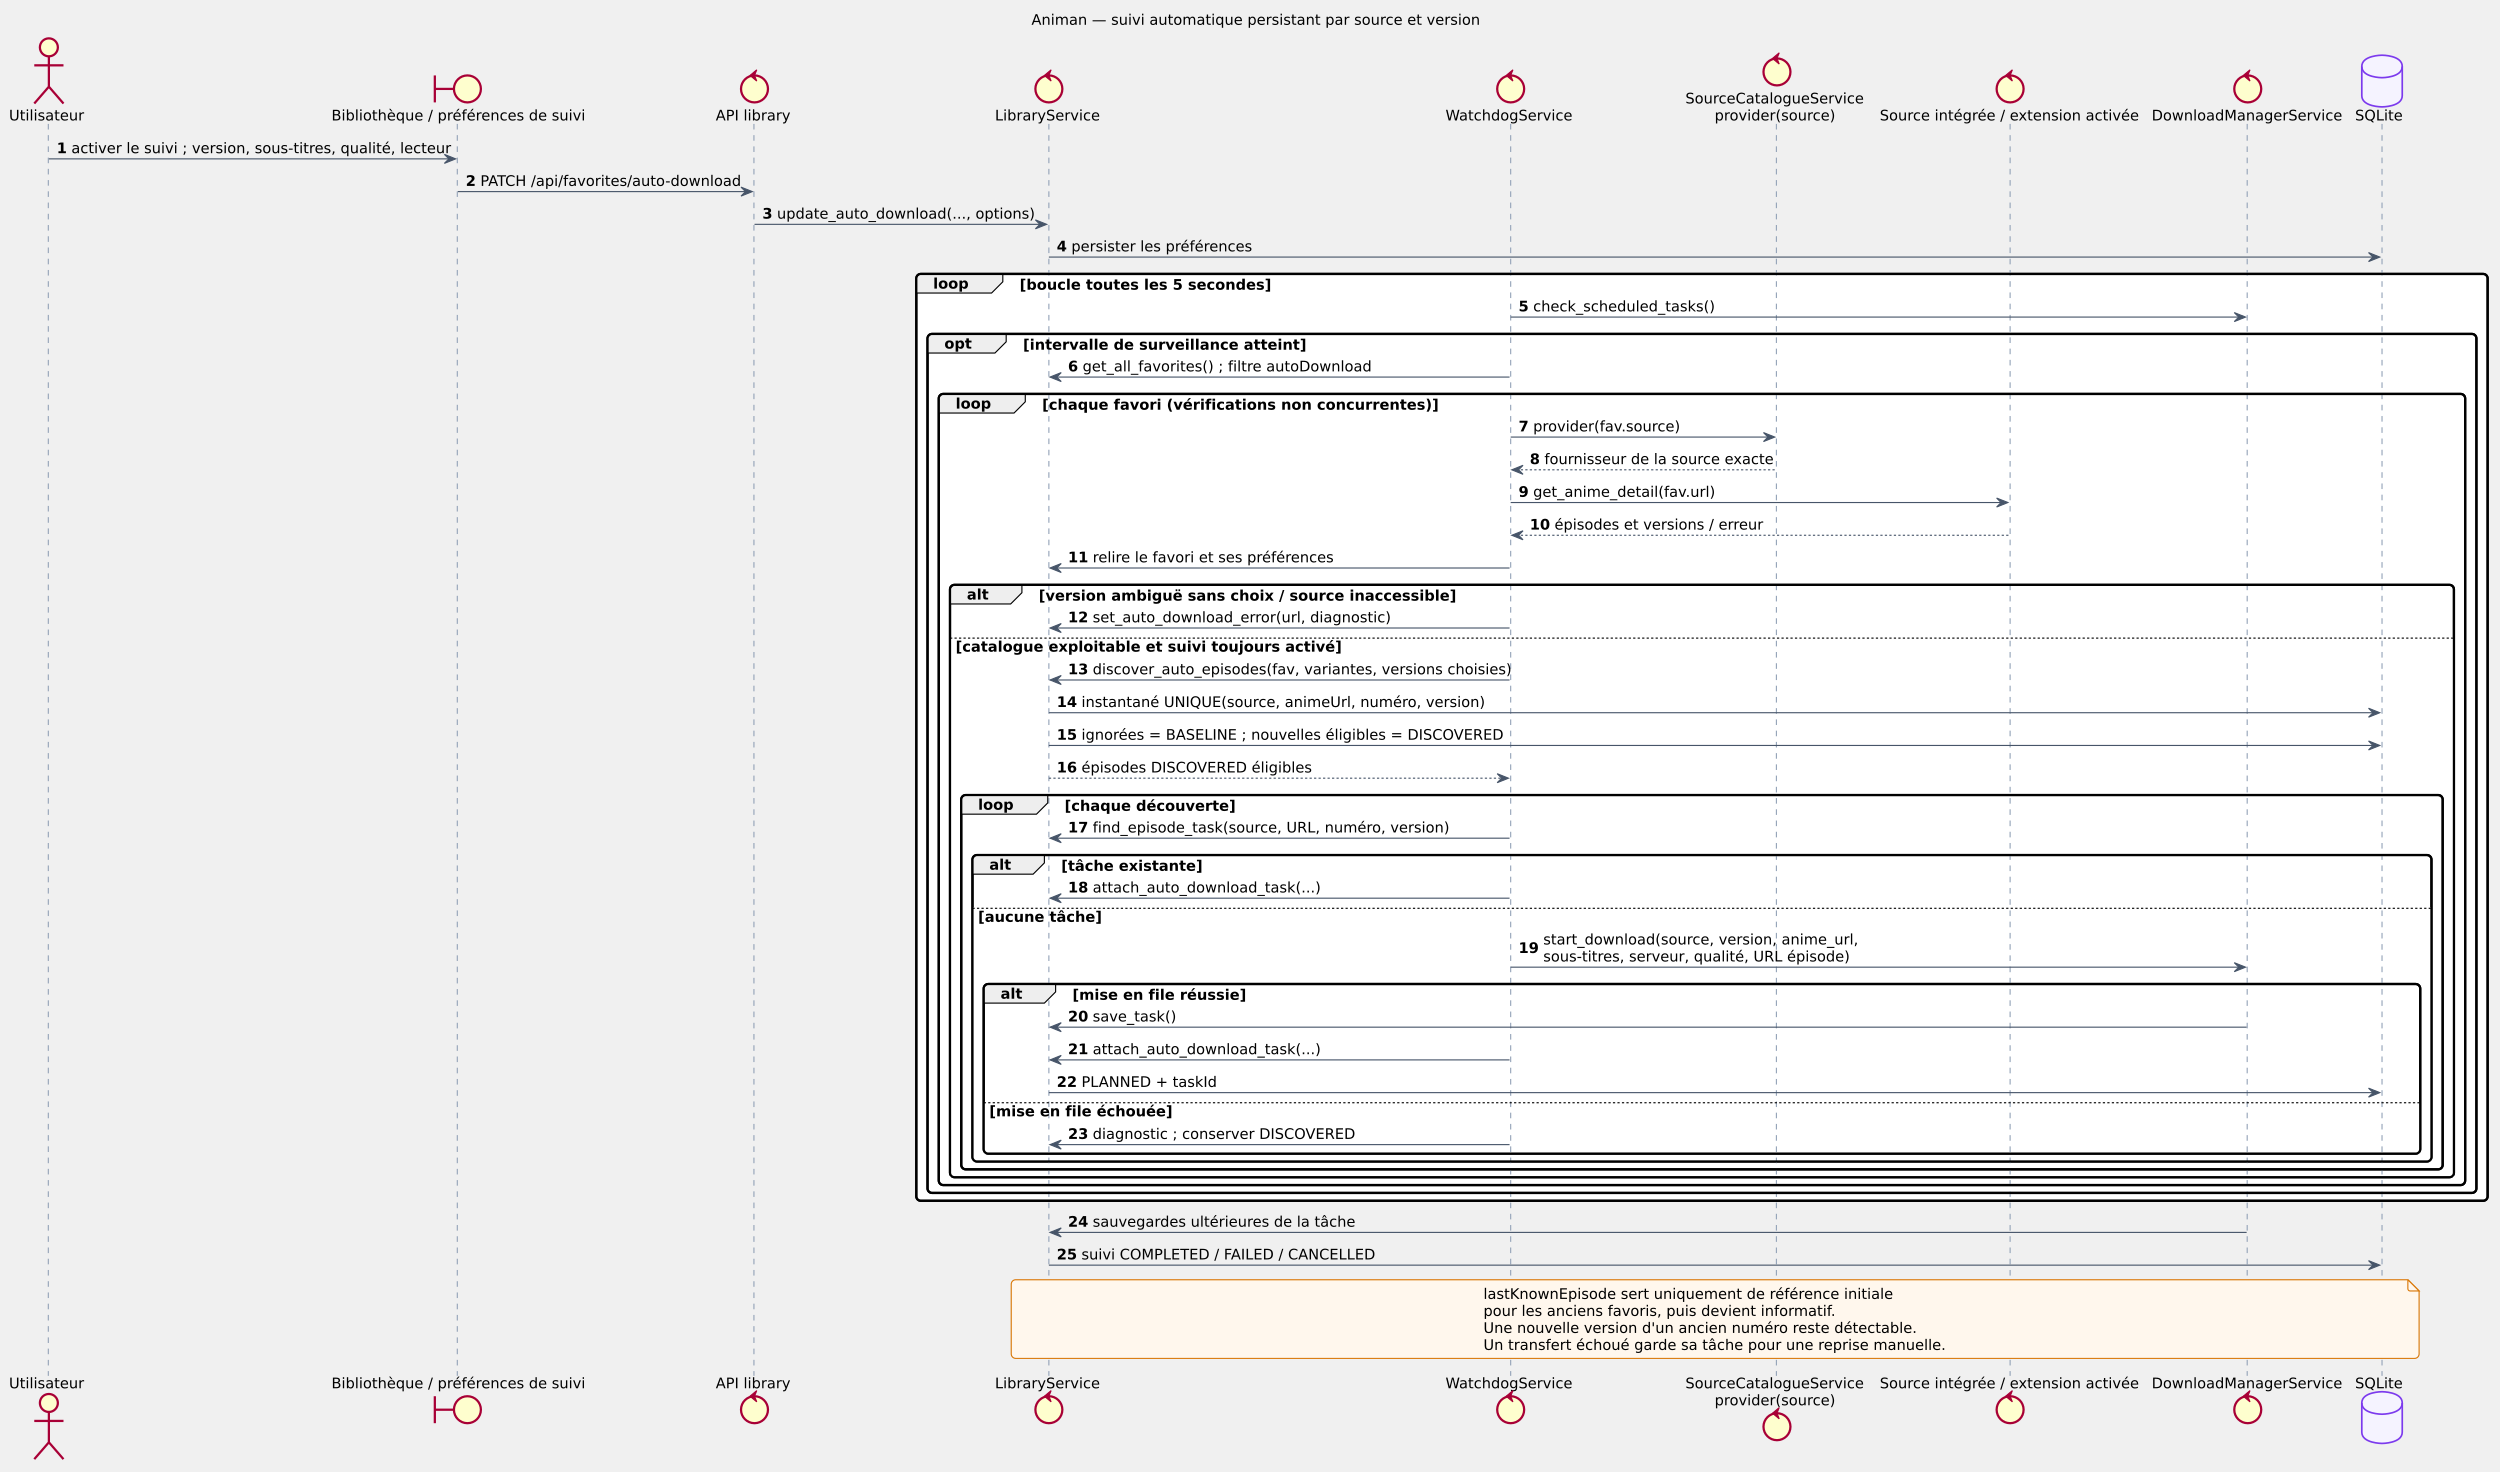
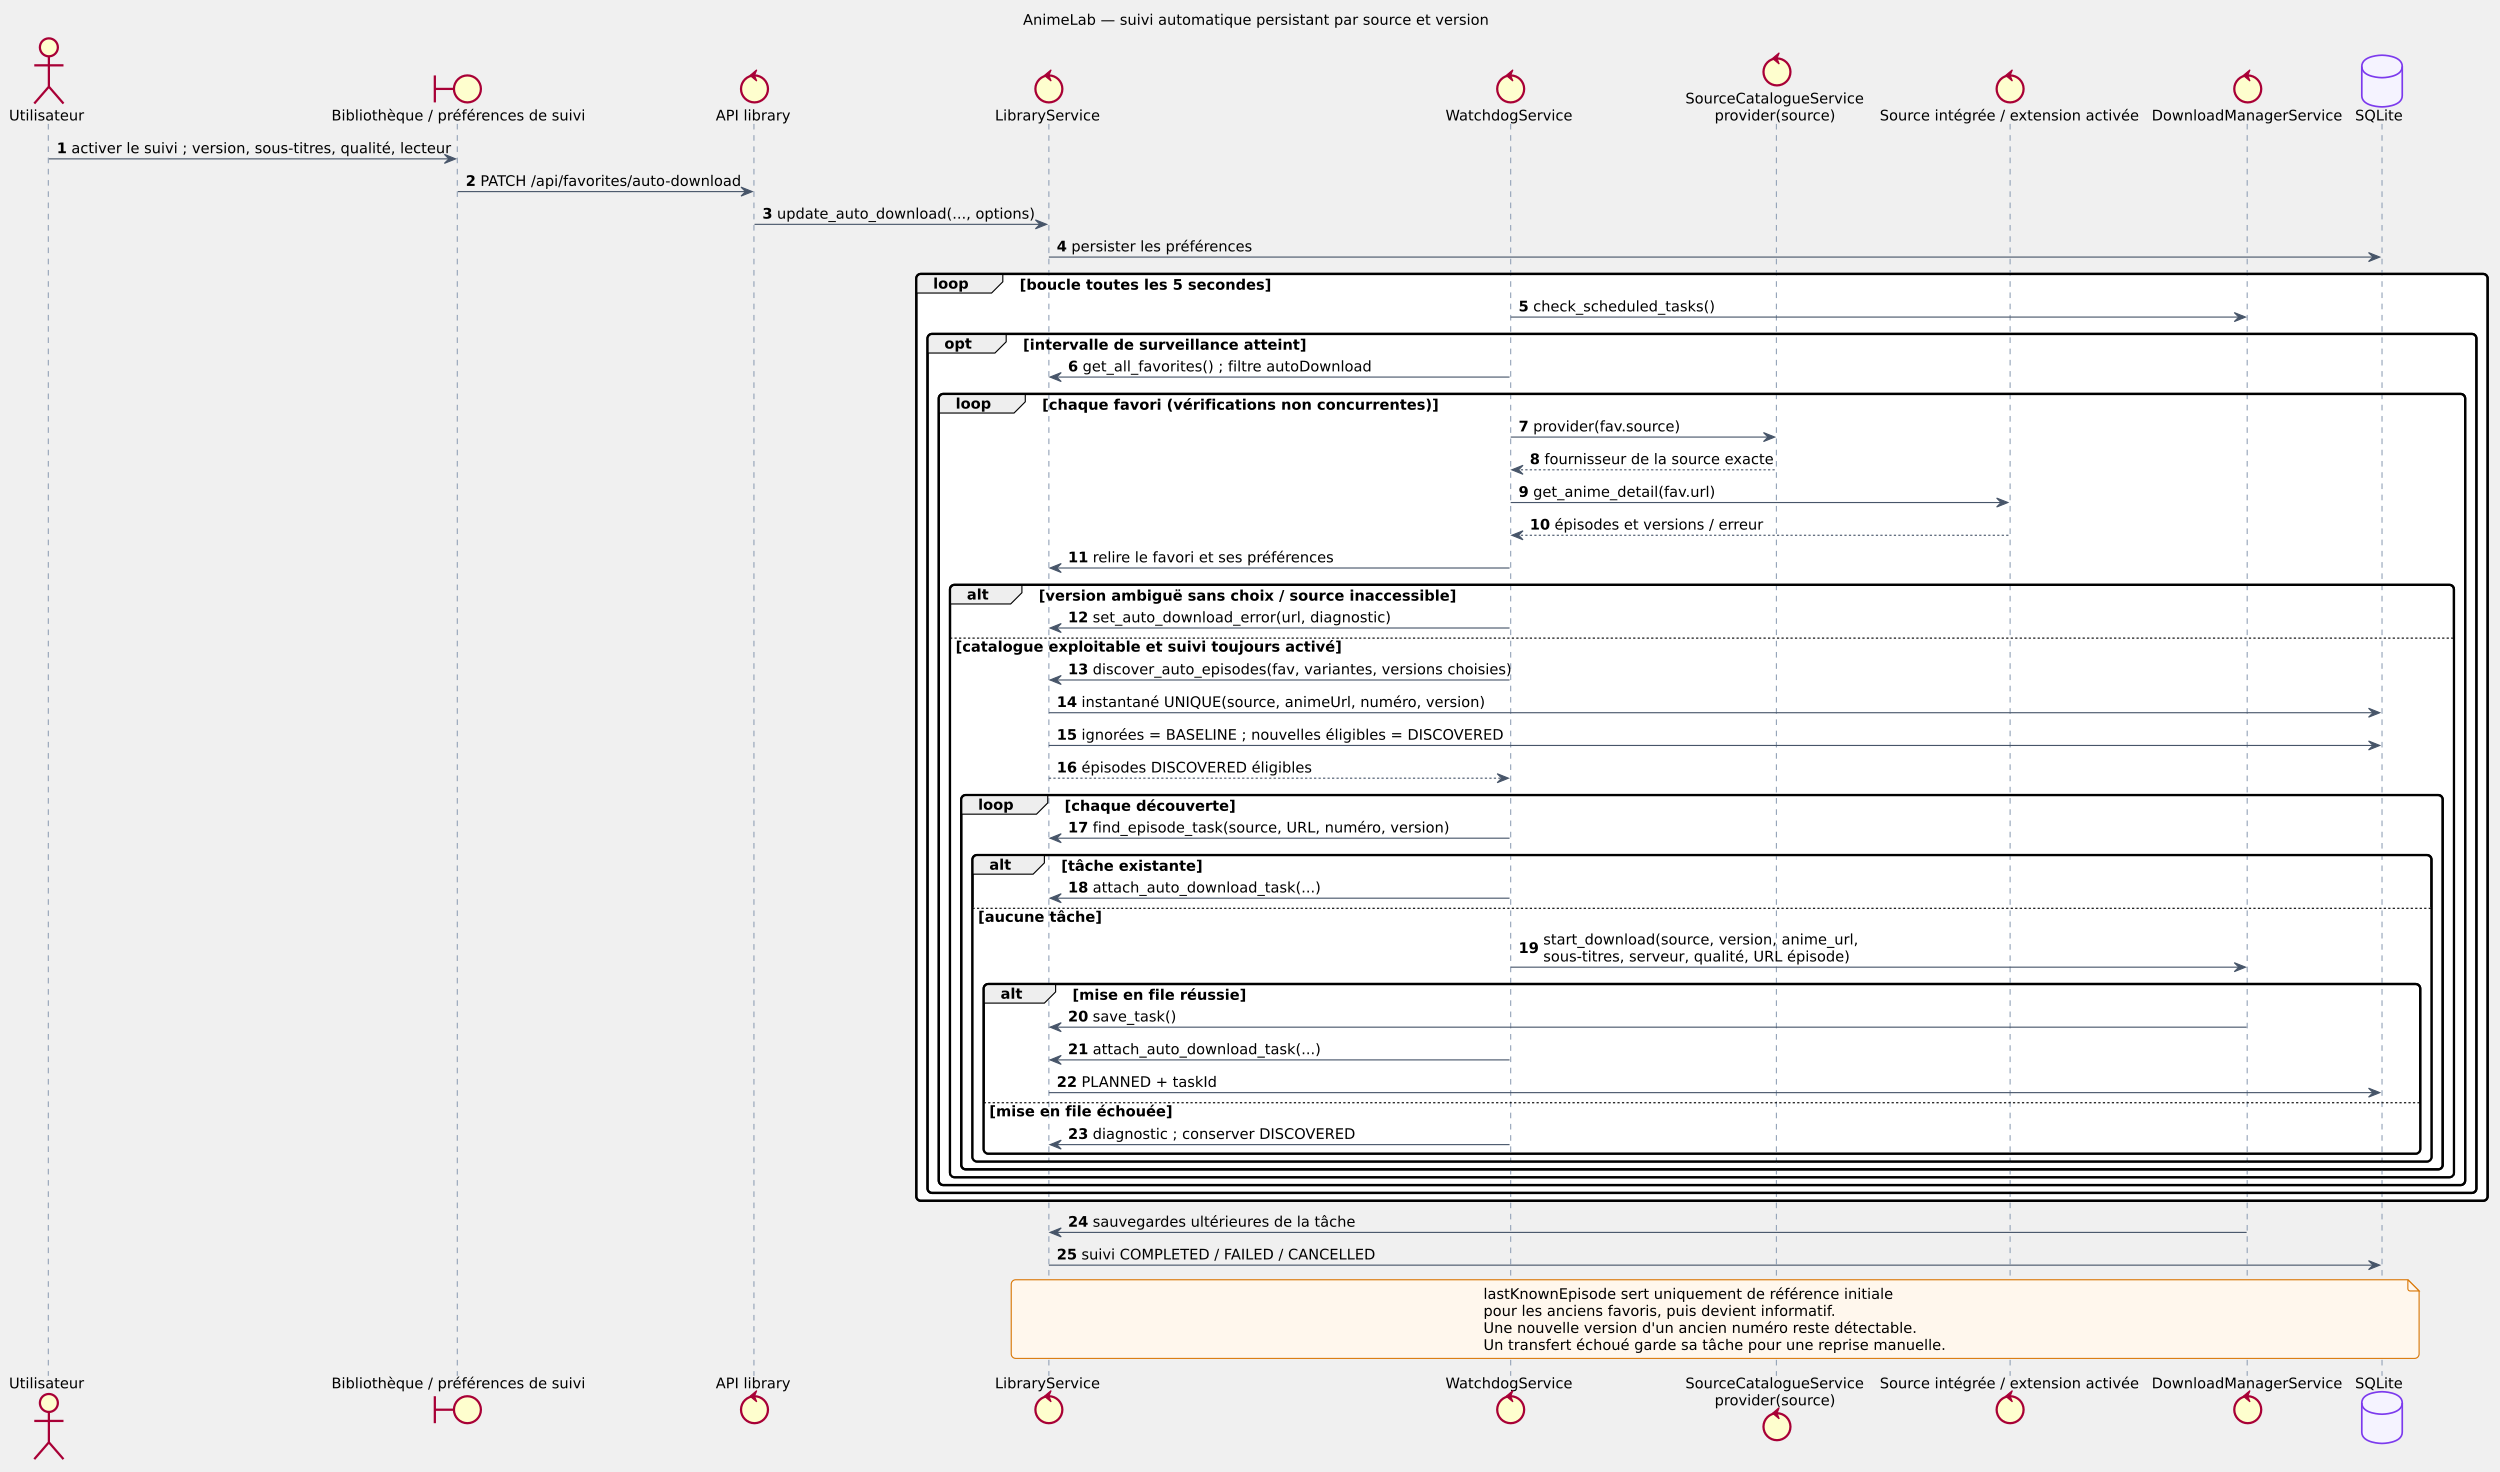
<svg xmlns="http://www.w3.org/2000/svg" contentScriptType="application/ecmascript" contentStyleType="text/css" height="1310px" preserveAspectRatio="none" style="width:2225px;height:1310px;" version="1.1" viewBox="0 0 2225 1310" width="2225px" zoomAndPan="magnify">
  <defs />
  <g>
-     <text fill="#000000" font-family="DejaVu Sans" font-size="13" lengthAdjust="spacingAndGlyphs" textLength="391" x="918" y="22.067">Animan — suivi automatique persistant par source et version</text>
+     <text fill="#000000" font-family="DejaVu Sans" font-size="13" lengthAdjust="spacingAndGlyphs" textLength="406" x="910.5" y="22.067">AnimeLab — suivi automatique persistant par source et version</text>
    <rect fill="#FFFFFF" height="824.914" rx="4" ry="4" style="stroke: #000000; stroke-width: 2.0;" width="1398.5" x="815.5" y="243.797" />
    <rect fill="#FFFFFF" height="764.516" rx="4" ry="4" style="stroke: #000000; stroke-width: 2.0;" width="1378.5" x="825.5" y="297.195" />
    <rect fill="#FFFFFF" height="704.117" rx="4" ry="4" style="stroke: #000000; stroke-width: 2.0;" width="1358.5" x="835.5" y="350.594" />
    <rect fill="#FFFFFF" height="527.188" rx="4" ry="4" style="stroke: #000000; stroke-width: 2.0;" width="1338.5" x="845.5" y="520.523" />
    <rect fill="#FFFFFF" height="480.789" style="stroke: none; stroke-width: 1.0;" width="1338.5" x="845.5" y="566.922" />
    <rect fill="#FFFFFF" height="333.125" rx="4" ry="4" style="stroke: #000000; stroke-width: 2.0;" width="1318.5" x="855.5" y="707.586" />
    <rect fill="#FFFFFF" height="272.727" rx="4" ry="4" style="stroke: #000000; stroke-width: 2.0;" width="1298.5" x="865.5" y="760.984" />
    <rect fill="#FFFFFF" height="226.328" style="stroke: none; stroke-width: 1.0;" width="1298.5" x="865.5" y="807.383" />
    <rect fill="#FFFFFF" height="150.93" rx="4" ry="4" style="stroke: #000000; stroke-width: 2.0;" width="1278.5" x="875.5" y="875.781" />
    <rect fill="#FFFFFF" height="46.266" style="stroke: none; stroke-width: 1.0;" width="1278.5" x="875.5" y="980.445" />
    <line style="stroke: #94A3B8; stroke-width: 1.0; stroke-dasharray: 5.0,5.0;" x1="43" x2="43" y1="110.266" y2="1224.508" />
    <line style="stroke: #94A3B8; stroke-width: 1.0; stroke-dasharray: 5.0,5.0;" x1="407" x2="407" y1="110.266" y2="1224.508" />
    <line style="stroke: #94A3B8; stroke-width: 1.0; stroke-dasharray: 5.0,5.0;" x1="671" x2="671" y1="110.266" y2="1224.508" />
    <line style="stroke: #94A3B8; stroke-width: 1.0; stroke-dasharray: 5.0,5.0;" x1="933.5" x2="933.5" y1="110.266" y2="1224.508" />
    <line style="stroke: #94A3B8; stroke-width: 1.0; stroke-dasharray: 5.0,5.0;" x1="1344.5" x2="1344.5" y1="110.266" y2="1224.508" />
    <line style="stroke: #94A3B8; stroke-width: 1.0; stroke-dasharray: 5.0,5.0;" x1="1581" x2="1581" y1="110.266" y2="1224.508" />
    <line style="stroke: #94A3B8; stroke-width: 1.0; stroke-dasharray: 5.0,5.0;" x1="1789" x2="1789" y1="110.266" y2="1224.508" />
    <line style="stroke: #94A3B8; stroke-width: 1.0; stroke-dasharray: 5.0,5.0;" x1="2000" x2="2000" y1="110.266" y2="1224.508" />
    <line style="stroke: #94A3B8; stroke-width: 1.0; stroke-dasharray: 5.0,5.0;" x1="2120" x2="2120" y1="110.266" y2="1224.508" />
    <text fill="#000000" font-family="DejaVu Sans" font-size="13" lengthAdjust="spacingAndGlyphs" textLength="65" x="8" y="107.2">Utilisateur</text>
    <ellipse cx="43.5" cy="42.133" fill="#FEFECE" rx="8" ry="8" style="stroke: #A80036; stroke-width: 2.0;" />
    <path d="M43.5,50.133 L43.5,77.133 M30.5,58.133 L56.5,58.133 M43.5,77.133 L30.5,92.133 M43.5,77.133 L56.5,92.133 " fill="none" style="stroke: #A80036; stroke-width: 2.0;" />
    <text fill="#000000" font-family="DejaVu Sans" font-size="13" lengthAdjust="spacingAndGlyphs" textLength="65" x="8" y="1235.575">Utilisateur</text>
    <ellipse cx="43.5" cy="1248.641" fill="#FEFECE" rx="8" ry="8" style="stroke: #A80036; stroke-width: 2.0;" />
    <path d="M43.5,1256.641 L43.5,1283.641 M30.5,1264.641 L56.5,1264.641 M43.5,1283.641 L30.5,1298.641 M43.5,1283.641 L56.5,1298.641 " fill="none" style="stroke: #A80036; stroke-width: 2.0;" />
    <text fill="#000000" font-family="DejaVu Sans" font-size="13" lengthAdjust="spacingAndGlyphs" textLength="219" x="295" y="107.2">Bibliothèque / préférences de suivi</text>
    <path d="M387,67.133 L387,91.133 M387,79.133 L404,79.133 " fill="none" style="stroke: #A80036; stroke-width: 2.0;" />
    <ellipse cx="416" cy="79.133" fill="#FEFECE" rx="12" ry="12" style="stroke: #A80036; stroke-width: 2.0;" />
    <text fill="#000000" font-family="DejaVu Sans" font-size="13" lengthAdjust="spacingAndGlyphs" textLength="219" x="295" y="1235.575">Bibliothèque / préférences de suivi</text>
    <path d="M387,1242.641 L387,1266.641 M387,1254.641 L404,1254.641 " fill="none" style="stroke: #A80036; stroke-width: 2.0;" />
    <ellipse cx="416" cy="1254.641" fill="#FEFECE" rx="12" ry="12" style="stroke: #A80036; stroke-width: 2.0;" />
    <text fill="#000000" font-family="DejaVu Sans" font-size="13" lengthAdjust="spacingAndGlyphs" textLength="63" x="637" y="107.2">API library</text>
    <ellipse cx="671.5" cy="79.133" fill="#FEFECE" rx="12" ry="12" style="stroke: #A80036; stroke-width: 2.0;" />
    <polygon fill="#A80036" points="667.5,67.133,673.5,62.133,671.5,67.133,673.5,72.133,667.5,67.133" style="stroke: #A80036; stroke-width: 1.0;" />
    <text fill="#000000" font-family="DejaVu Sans" font-size="13" lengthAdjust="spacingAndGlyphs" textLength="63" x="637" y="1235.575">API library</text>
    <ellipse cx="671.5" cy="1254.641" fill="#FEFECE" rx="12" ry="12" style="stroke: #A80036; stroke-width: 2.0;" />
    <polygon fill="#A80036" points="667.5,1242.641,673.5,1237.641,671.5,1242.641,673.5,1247.641,667.5,1242.641" style="stroke: #A80036; stroke-width: 1.0;" />
    <text fill="#000000" font-family="DejaVu Sans" font-size="13" lengthAdjust="spacingAndGlyphs" textLength="90" x="885.5" y="107.2">LibraryService</text>
    <ellipse cx="933.5" cy="79.133" fill="#FEFECE" rx="12" ry="12" style="stroke: #A80036; stroke-width: 2.0;" />
    <polygon fill="#A80036" points="929.5,67.133,935.5,62.133,933.5,67.133,935.5,72.133,929.5,67.133" style="stroke: #A80036; stroke-width: 1.0;" />
    <text fill="#000000" font-family="DejaVu Sans" font-size="13" lengthAdjust="spacingAndGlyphs" textLength="90" x="885.5" y="1235.575">LibraryService</text>
    <ellipse cx="933.5" cy="1254.641" fill="#FEFECE" rx="12" ry="12" style="stroke: #A80036; stroke-width: 2.0;" />
    <polygon fill="#A80036" points="929.5,1242.641,935.5,1237.641,933.5,1242.641,935.5,1247.641,929.5,1242.641" style="stroke: #A80036; stroke-width: 1.0;" />
    <text fill="#000000" font-family="DejaVu Sans" font-size="13" lengthAdjust="spacingAndGlyphs" textLength="110" x="1286.5" y="107.2">WatchdogService</text>
    <ellipse cx="1344.5" cy="79.133" fill="#FEFECE" rx="12" ry="12" style="stroke: #A80036; stroke-width: 2.0;" />
    <polygon fill="#A80036" points="1340.5,67.133,1346.5,62.133,1344.5,67.133,1346.5,72.133,1340.5,67.133" style="stroke: #A80036; stroke-width: 1.0;" />
    <text fill="#000000" font-family="DejaVu Sans" font-size="13" lengthAdjust="spacingAndGlyphs" textLength="110" x="1286.5" y="1235.575">WatchdogService</text>
    <ellipse cx="1344.5" cy="1254.641" fill="#FEFECE" rx="12" ry="12" style="stroke: #A80036; stroke-width: 2.0;" />
    <polygon fill="#A80036" points="1340.5,1242.641,1346.5,1237.641,1344.5,1242.641,1346.5,1247.641,1340.5,1242.641" style="stroke: #A80036; stroke-width: 1.0;" />
    <text fill="#000000" font-family="DejaVu Sans" font-size="13" lengthAdjust="spacingAndGlyphs" textLength="157" x="1500" y="92.067">SourceCatalogueService</text>
    <text fill="#000000" font-family="DejaVu Sans" font-size="13" lengthAdjust="spacingAndGlyphs" textLength="105" x="1526" y="107.2">provider(source)</text>
    <ellipse cx="1581.5" cy="64" fill="#FEFECE" rx="12" ry="12" style="stroke: #A80036; stroke-width: 2.0;" />
    <polygon fill="#A80036" points="1577.5,52,1583.5,47,1581.5,52,1583.5,57,1577.5,52" style="stroke: #A80036; stroke-width: 1.0;" />
    <text fill="#000000" font-family="DejaVu Sans" font-size="13" lengthAdjust="spacingAndGlyphs" textLength="157" x="1500" y="1235.575">SourceCatalogueService</text>
    <text fill="#000000" font-family="DejaVu Sans" font-size="13" lengthAdjust="spacingAndGlyphs" textLength="105" x="1526" y="1250.707">provider(source)</text>
    <ellipse cx="1581.5" cy="1269.773" fill="#FEFECE" rx="12" ry="12" style="stroke: #A80036; stroke-width: 2.0;" />
    <polygon fill="#A80036" points="1577.5,1257.773,1583.5,1252.773,1581.5,1257.773,1583.5,1262.773,1577.5,1257.773" style="stroke: #A80036; stroke-width: 1.0;" />
    <text fill="#000000" font-family="DejaVu Sans" font-size="13" lengthAdjust="spacingAndGlyphs" textLength="226" x="1673" y="107.2">Source intégrée / extension activée</text>
    <ellipse cx="1789" cy="79.133" fill="#FEFECE" rx="12" ry="12" style="stroke: #A80036; stroke-width: 2.0;" />
    <polygon fill="#A80036" points="1785,67.133,1791,62.133,1789,67.133,1791,72.133,1785,67.133" style="stroke: #A80036; stroke-width: 1.0;" />
    <text fill="#000000" font-family="DejaVu Sans" font-size="13" lengthAdjust="spacingAndGlyphs" textLength="226" x="1673" y="1235.575">Source intégrée / extension activée</text>
    <ellipse cx="1789" cy="1254.641" fill="#FEFECE" rx="12" ry="12" style="stroke: #A80036; stroke-width: 2.0;" />
    <polygon fill="#A80036" points="1785,1242.641,1791,1237.641,1789,1242.641,1791,1247.641,1785,1242.641" style="stroke: #A80036; stroke-width: 1.0;" />
    <text fill="#000000" font-family="DejaVu Sans" font-size="13" lengthAdjust="spacingAndGlyphs" textLength="165" x="1915" y="107.2">DownloadManagerService</text>
    <ellipse cx="2000.5" cy="79.133" fill="#FEFECE" rx="12" ry="12" style="stroke: #A80036; stroke-width: 2.0;" />
    <polygon fill="#A80036" points="1996.5,67.133,2002.5,62.133,2000.5,67.133,2002.5,72.133,1996.5,67.133" style="stroke: #A80036; stroke-width: 1.0;" />
    <text fill="#000000" font-family="DejaVu Sans" font-size="13" lengthAdjust="spacingAndGlyphs" textLength="165" x="1915" y="1235.575">DownloadManagerService</text>
    <ellipse cx="2000.5" cy="1254.641" fill="#FEFECE" rx="12" ry="12" style="stroke: #A80036; stroke-width: 2.0;" />
    <polygon fill="#A80036" points="1996.5,1242.641,2002.5,1237.641,2000.5,1242.641,2002.5,1247.641,1996.5,1242.641" style="stroke: #A80036; stroke-width: 1.0;" />
    <text fill="#000000" font-family="DejaVu Sans" font-size="13" lengthAdjust="spacingAndGlyphs" textLength="42" x="2096" y="107.2">SQLite</text>
    <path d="M2102,59.133 C2102,49.133 2120,49.133 2120,49.133 C2120,49.133 2138,49.133 2138,59.133 L2138,85.133 C2138,95.133 2120,95.133 2120,95.133 C2120,95.133 2102,95.133 2102,85.133 L2102,59.133 " fill="#F5F3FF" style="stroke: #7C3AED; stroke-width: 1.5;" />
    <path d="M2102,59.133 C2102,69.133 2120,69.133 2120,69.133 C2120,69.133 2138,69.133 2138,59.133 " fill="none" style="stroke: #7C3AED; stroke-width: 1.5;" />
    <text fill="#000000" font-family="DejaVu Sans" font-size="13" lengthAdjust="spacingAndGlyphs" textLength="42" x="2096" y="1235.575">SQLite</text>
    <path d="M2102,1248.641 C2102,1238.641 2120,1238.641 2120,1238.641 C2120,1238.641 2138,1238.641 2138,1248.641 L2138,1274.641 C2138,1284.641 2120,1284.641 2120,1284.641 C2120,1284.641 2102,1284.641 2102,1274.641 L2102,1248.641 " fill="#F5F3FF" style="stroke: #7C3AED; stroke-width: 1.5;" />
    <path d="M2102,1248.641 C2102,1258.641 2120,1258.641 2120,1258.641 C2120,1258.641 2138,1258.641 2138,1248.641 " fill="none" style="stroke: #7C3AED; stroke-width: 1.5;" />
    <polygon fill="#475569" points="395.5,137.398,405.5,141.398,395.5,145.398,399.5,141.398" style="stroke: #475569; stroke-width: 1.0;" />
    <line style="stroke: #475569; stroke-width: 1.0;" x1="43.5" x2="401.5" y1="141.398" y2="141.398" />
    <text fill="#000000" font-family="DejaVu Sans" font-size="13" font-weight="bold" lengthAdjust="spacingAndGlyphs" textLength="9" x="50.5" y="136.333">1</text>
    <text fill="#000000" font-family="DejaVu Sans" font-size="13" lengthAdjust="spacingAndGlyphs" textLength="327" x="63.5" y="136.333">activer le suivi ; version, sous-titres, qualité, lecteur</text>
    <polygon fill="#475569" points="659.5,166.531,669.5,170.531,659.5,174.531,663.5,170.531" style="stroke: #475569; stroke-width: 1.0;" />
    <line style="stroke: #475569; stroke-width: 1.0;" x1="407.5" x2="665.5" y1="170.531" y2="170.531" />
    <text fill="#000000" font-family="DejaVu Sans" font-size="13" font-weight="bold" lengthAdjust="spacingAndGlyphs" textLength="9" x="414.5" y="165.465">2</text>
    <text fill="#000000" font-family="DejaVu Sans" font-size="13" lengthAdjust="spacingAndGlyphs" textLength="227" x="427.5" y="165.465">PATCH /api/favorites/auto-download</text>
    <polygon fill="#475569" points="921.5,195.664,931.5,199.664,921.5,203.664,925.5,199.664" style="stroke: #475569; stroke-width: 1.0;" />
    <line style="stroke: #475569; stroke-width: 1.0;" x1="671.5" x2="927.5" y1="199.664" y2="199.664" />
    <text fill="#000000" font-family="DejaVu Sans" font-size="13" font-weight="bold" lengthAdjust="spacingAndGlyphs" textLength="9" x="678.5" y="194.598">3</text>
    <text fill="#000000" font-family="DejaVu Sans" font-size="13" lengthAdjust="spacingAndGlyphs" textLength="225" x="691.5" y="194.598">update_auto_download(..., options)</text>
    <polygon fill="#475569" points="2108,224.797,2118,228.797,2108,232.797,2112,228.797" style="stroke: #475569; stroke-width: 1.0;" />
    <line style="stroke: #475569; stroke-width: 1.0;" x1="933.5" x2="2114" y1="228.797" y2="228.797" />
    <text fill="#000000" font-family="DejaVu Sans" font-size="13" font-weight="bold" lengthAdjust="spacingAndGlyphs" textLength="9" x="940.5" y="223.731">4</text>
    <text fill="#000000" font-family="DejaVu Sans" font-size="13" lengthAdjust="spacingAndGlyphs" textLength="158" x="953.5" y="223.731">persister les préférences</text>
    <path d="M819.5,243.797 L892.5,243.797 L892.5,250.797 L882.5,260.797 L815.5,260.797 L815.5,247.797 " fill="#EEEEEE" style="stroke: #000000; stroke-width: 1.0;" />
    <rect fill="none" height="824.914" rx="4" ry="4" style="stroke: #000000; stroke-width: 2.0;" width="1398.5" x="815.5" y="243.797" />
    <text fill="#000000" font-family="DejaVu Sans" font-size="13" font-weight="bold" lengthAdjust="spacingAndGlyphs" textLength="32" x="830.5" y="256.864">loop</text>
    <text fill="#000000" font-family="DejaVu Sans" font-size="13" font-weight="bold" lengthAdjust="spacingAndGlyphs" textLength="228" x="907.5" y="257.864">[boucle toutes les 5 secondes]</text>
    <polygon fill="#475569" points="1988.5,278.195,1998.5,282.195,1988.5,286.195,1992.5,282.195" style="stroke: #475569; stroke-width: 1.0;" />
    <line style="stroke: #475569; stroke-width: 1.0;" x1="1344.5" x2="1994.5" y1="282.195" y2="282.195" />
    <text fill="#000000" font-family="DejaVu Sans" font-size="13" font-weight="bold" lengthAdjust="spacingAndGlyphs" textLength="9" x="1351.5" y="277.129">5</text>
    <text fill="#000000" font-family="DejaVu Sans" font-size="13" lengthAdjust="spacingAndGlyphs" textLength="160" x="1364.5" y="277.129">check_scheduled_tasks()</text>
    <path d="M829.5,297.195 L895.5,297.195 L895.5,304.195 L885.5,314.195 L825.5,314.195 L825.5,301.195 " fill="#EEEEEE" style="stroke: #000000; stroke-width: 1.0;" />
    <rect fill="none" height="764.516" rx="4" ry="4" style="stroke: #000000; stroke-width: 2.0;" width="1378.5" x="825.5" y="297.195" />
    <text fill="#000000" font-family="DejaVu Sans" font-size="13" font-weight="bold" lengthAdjust="spacingAndGlyphs" textLength="25" x="840.5" y="310.262">opt</text>
    <text fill="#000000" font-family="DejaVu Sans" font-size="13" font-weight="bold" lengthAdjust="spacingAndGlyphs" textLength="250" x="910.5" y="311.262">[intervalle de surveillance atteint]</text>
    <polygon fill="#475569" points="944.5,331.594,934.5,335.594,944.5,339.594,940.5,335.594" style="stroke: #475569; stroke-width: 1.0;" />
    <line style="stroke: #475569; stroke-width: 1.0;" x1="938.5" x2="1343.5" y1="335.594" y2="335.594" />
    <text fill="#000000" font-family="DejaVu Sans" font-size="13" font-weight="bold" lengthAdjust="spacingAndGlyphs" textLength="9" x="950.5" y="330.528">6</text>
    <text fill="#000000" font-family="DejaVu Sans" font-size="13" lengthAdjust="spacingAndGlyphs" textLength="249" x="963.5" y="330.528">get_all_favorites() ; filtre autoDownload</text>
    <path d="M839.5,350.594 L912.5,350.594 L912.5,357.594 L902.5,367.594 L835.5,367.594 L835.5,354.594 " fill="#EEEEEE" style="stroke: #000000; stroke-width: 1.0;" />
    <rect fill="none" height="704.117" rx="4" ry="4" style="stroke: #000000; stroke-width: 2.0;" width="1358.5" x="835.5" y="350.594" />
    <text fill="#000000" font-family="DejaVu Sans" font-size="13" font-weight="bold" lengthAdjust="spacingAndGlyphs" textLength="32" x="850.5" y="363.661">loop</text>
    <text fill="#000000" font-family="DejaVu Sans" font-size="13" font-weight="bold" lengthAdjust="spacingAndGlyphs" textLength="353" x="927.5" y="364.661">[chaque favori (vérifications non concurrentes)]</text>
    <polygon fill="#475569" points="1569.5,384.992,1579.5,388.992,1569.5,392.992,1573.5,388.992" style="stroke: #475569; stroke-width: 1.0;" />
    <line style="stroke: #475569; stroke-width: 1.0;" x1="1344.5" x2="1575.5" y1="388.992" y2="388.992" />
    <text fill="#000000" font-family="DejaVu Sans" font-size="13" font-weight="bold" lengthAdjust="spacingAndGlyphs" textLength="9" x="1351.5" y="383.926">7</text>
    <text fill="#000000" font-family="DejaVu Sans" font-size="13" lengthAdjust="spacingAndGlyphs" textLength="128" x="1364.5" y="383.926">provider(fav.source)</text>
    <polygon fill="#475569" points="1355.5,414.125,1345.5,418.125,1355.5,422.125,1351.5,418.125" style="stroke: #475569; stroke-width: 1.0;" />
    <line style="stroke: #475569; stroke-width: 1.0; stroke-dasharray: 2.0,2.0;" x1="1349.5" x2="1580.5" y1="418.125" y2="418.125" />
    <text fill="#000000" font-family="DejaVu Sans" font-size="13" font-weight="bold" lengthAdjust="spacingAndGlyphs" textLength="9" x="1361.5" y="413.059">8</text>
    <text fill="#000000" font-family="DejaVu Sans" font-size="13" lengthAdjust="spacingAndGlyphs" textLength="200" x="1374.5" y="413.059">fournisseur de la source exacte</text>
    <polygon fill="#475569" points="1777,443.258,1787,447.258,1777,451.258,1781,447.258" style="stroke: #475569; stroke-width: 1.0;" />
    <line style="stroke: #475569; stroke-width: 1.0;" x1="1344.5" x2="1783" y1="447.258" y2="447.258" />
    <text fill="#000000" font-family="DejaVu Sans" font-size="13" font-weight="bold" lengthAdjust="spacingAndGlyphs" textLength="9" x="1351.5" y="442.192">9</text>
    <text fill="#000000" font-family="DejaVu Sans" font-size="13" lengthAdjust="spacingAndGlyphs" textLength="159" x="1364.5" y="442.192">get_anime_detail(fav.url)</text>
    <polygon fill="#475569" points="1355.5,472.391,1345.5,476.391,1355.5,480.391,1351.5,476.391" style="stroke: #475569; stroke-width: 1.0;" />
    <line style="stroke: #475569; stroke-width: 1.0; stroke-dasharray: 2.0,2.0;" x1="1349.5" x2="1788" y1="476.391" y2="476.391" />
    <text fill="#000000" font-family="DejaVu Sans" font-size="13" font-weight="bold" lengthAdjust="spacingAndGlyphs" textLength="18" x="1361.5" y="471.325">10</text>
    <text fill="#000000" font-family="DejaVu Sans" font-size="13" lengthAdjust="spacingAndGlyphs" textLength="182" x="1383.5" y="471.325">épisodes et versions / erreur</text>
    <polygon fill="#475569" points="944.5,501.523,934.5,505.523,944.5,509.523,940.5,505.523" style="stroke: #475569; stroke-width: 1.0;" />
    <line style="stroke: #475569; stroke-width: 1.0;" x1="938.5" x2="1343.5" y1="505.523" y2="505.523" />
    <text fill="#000000" font-family="DejaVu Sans" font-size="13" font-weight="bold" lengthAdjust="spacingAndGlyphs" textLength="18" x="950.5" y="500.457">11</text>
    <text fill="#000000" font-family="DejaVu Sans" font-size="13" lengthAdjust="spacingAndGlyphs" textLength="209" x="972.5" y="500.457">relire le favori et ses préférences</text>
    <path d="M849.5,520.523 L909.5,520.523 L909.5,527.523 L899.5,537.523 L845.5,537.523 L845.5,524.523 " fill="#EEEEEE" style="stroke: #000000; stroke-width: 1.0;" />
    <rect fill="none" height="527.188" rx="4" ry="4" style="stroke: #000000; stroke-width: 2.0;" width="1338.5" x="845.5" y="520.523" />
    <text fill="#000000" font-family="DejaVu Sans" font-size="13" font-weight="bold" lengthAdjust="spacingAndGlyphs" textLength="19" x="860.5" y="533.59">alt</text>
    <text fill="#000000" font-family="DejaVu Sans" font-size="13" font-weight="bold" lengthAdjust="spacingAndGlyphs" textLength="376" x="924.5" y="534.59">[version ambiguë sans choix / source inaccessible]</text>
    <polygon fill="#475569" points="944.5,554.922,934.5,558.922,944.5,562.922,940.5,558.922" style="stroke: #475569; stroke-width: 1.0;" />
    <line style="stroke: #475569; stroke-width: 1.0;" x1="938.5" x2="1343.5" y1="558.922" y2="558.922" />
    <text fill="#000000" font-family="DejaVu Sans" font-size="13" font-weight="bold" lengthAdjust="spacingAndGlyphs" textLength="18" x="950.5" y="553.856">12</text>
    <text fill="#000000" font-family="DejaVu Sans" font-size="13" lengthAdjust="spacingAndGlyphs" textLength="260" x="972.5" y="553.856">set_auto_download_error(url, diagnostic)</text>
    <line style="stroke: #000000; stroke-width: 1.0; stroke-dasharray: 2.0,2.0;" x1="845.5" x2="2184" y1="567.922" y2="567.922" />
    <text fill="#000000" font-family="DejaVu Sans" font-size="13" font-weight="bold" lengthAdjust="spacingAndGlyphs" textLength="344" x="850.5" y="579.989">[catalogue exploitable et suivi toujours activé]</text>
    <polygon fill="#475569" points="944.5,601.188,934.5,605.188,944.5,609.188,940.5,605.188" style="stroke: #475569; stroke-width: 1.0;" />
    <line style="stroke: #475569; stroke-width: 1.0;" x1="938.5" x2="1343.5" y1="605.188" y2="605.188" />
    <text fill="#000000" font-family="DejaVu Sans" font-size="13" font-weight="bold" lengthAdjust="spacingAndGlyphs" textLength="18" x="950.5" y="600.122">13</text>
    <text fill="#000000" font-family="DejaVu Sans" font-size="13" lengthAdjust="spacingAndGlyphs" textLength="365" x="972.5" y="600.122">discover_auto_episodes(fav, variantes, versions choisies)</text>
    <polygon fill="#475569" points="2108,630.32,2118,634.32,2108,638.32,2112,634.32" style="stroke: #475569; stroke-width: 1.0;" />
    <line style="stroke: #475569; stroke-width: 1.0;" x1="933.5" x2="2114" y1="634.32" y2="634.32" />
    <text fill="#000000" font-family="DejaVu Sans" font-size="13" font-weight="bold" lengthAdjust="spacingAndGlyphs" textLength="18" x="940.5" y="629.254">14</text>
    <text fill="#000000" font-family="DejaVu Sans" font-size="13" lengthAdjust="spacingAndGlyphs" textLength="354" x="962.5" y="629.254">instantané UNIQUE(source, animeUrl, numéro, version)</text>
    <polygon fill="#475569" points="2108,659.453,2118,663.453,2108,667.453,2112,663.453" style="stroke: #475569; stroke-width: 1.0;" />
    <line style="stroke: #475569; stroke-width: 1.0;" x1="933.5" x2="2114" y1="663.453" y2="663.453" />
    <text fill="#000000" font-family="DejaVu Sans" font-size="13" font-weight="bold" lengthAdjust="spacingAndGlyphs" textLength="18" x="940.5" y="658.387">15</text>
    <text fill="#000000" font-family="DejaVu Sans" font-size="13" lengthAdjust="spacingAndGlyphs" textLength="367" x="962.5" y="658.387">ignorées = BASELINE ; nouvelles éligibles = DISCOVERED</text>
    <polygon fill="#475569" points="1332.5,688.586,1342.5,692.586,1332.5,696.586,1336.5,692.586" style="stroke: #475569; stroke-width: 1.0;" />
    <line style="stroke: #475569; stroke-width: 1.0; stroke-dasharray: 2.0,2.0;" x1="933.5" x2="1338.5" y1="692.586" y2="692.586" />
    <text fill="#000000" font-family="DejaVu Sans" font-size="13" font-weight="bold" lengthAdjust="spacingAndGlyphs" textLength="18" x="940.5" y="687.52">16</text>
    <text fill="#000000" font-family="DejaVu Sans" font-size="13" lengthAdjust="spacingAndGlyphs" textLength="200" x="962.5" y="687.52">épisodes DISCOVERED éligibles</text>
    <path d="M859.5,707.586 L932.5,707.586 L932.5,714.586 L922.5,724.586 L855.5,724.586 L855.5,711.586 " fill="#EEEEEE" style="stroke: #000000; stroke-width: 1.0;" />
    <rect fill="none" height="333.125" rx="4" ry="4" style="stroke: #000000; stroke-width: 2.0;" width="1318.5" x="855.5" y="707.586" />
    <text fill="#000000" font-family="DejaVu Sans" font-size="13" font-weight="bold" lengthAdjust="spacingAndGlyphs" textLength="32" x="870.5" y="720.653">loop</text>
    <text fill="#000000" font-family="DejaVu Sans" font-size="13" font-weight="bold" lengthAdjust="spacingAndGlyphs" textLength="154" x="947.5" y="721.653">[chaque découverte]</text>
    <polygon fill="#475569" points="944.5,741.984,934.5,745.984,944.5,749.984,940.5,745.984" style="stroke: #475569; stroke-width: 1.0;" />
    <line style="stroke: #475569; stroke-width: 1.0;" x1="938.5" x2="1343.5" y1="745.984" y2="745.984" />
    <text fill="#000000" font-family="DejaVu Sans" font-size="13" font-weight="bold" lengthAdjust="spacingAndGlyphs" textLength="18" x="950.5" y="740.918">17</text>
    <text fill="#000000" font-family="DejaVu Sans" font-size="13" lengthAdjust="spacingAndGlyphs" textLength="312" x="972.5" y="740.918">find_episode_task(source, URL, numéro, version)</text>
    <path d="M869.5,760.984 L929.5,760.984 L929.5,767.984 L919.5,777.984 L865.5,777.984 L865.5,764.984 " fill="#EEEEEE" style="stroke: #000000; stroke-width: 1.0;" />
    <rect fill="none" height="272.727" rx="4" ry="4" style="stroke: #000000; stroke-width: 2.0;" width="1298.5" x="865.5" y="760.984" />
    <text fill="#000000" font-family="DejaVu Sans" font-size="13" font-weight="bold" lengthAdjust="spacingAndGlyphs" textLength="19" x="880.5" y="774.051">alt</text>
    <text fill="#000000" font-family="DejaVu Sans" font-size="13" font-weight="bold" lengthAdjust="spacingAndGlyphs" textLength="126" x="944.5" y="775.051">[tâche existante]</text>
    <polygon fill="#475569" points="944.5,795.383,934.5,799.383,944.5,803.383,940.5,799.383" style="stroke: #475569; stroke-width: 1.0;" />
    <line style="stroke: #475569; stroke-width: 1.0;" x1="938.5" x2="1343.5" y1="799.383" y2="799.383" />
    <text fill="#000000" font-family="DejaVu Sans" font-size="13" font-weight="bold" lengthAdjust="spacingAndGlyphs" textLength="18" x="950.5" y="794.317">18</text>
    <text fill="#000000" font-family="DejaVu Sans" font-size="13" lengthAdjust="spacingAndGlyphs" textLength="200" x="972.5" y="794.317">attach_auto_download_task(...)</text>
    <line style="stroke: #000000; stroke-width: 1.0; stroke-dasharray: 2.0,2.0;" x1="865.5" x2="2164" y1="808.383" y2="808.383" />
    <text fill="#000000" font-family="DejaVu Sans" font-size="13" font-weight="bold" lengthAdjust="spacingAndGlyphs" textLength="111" x="870.5" y="820.45">[aucune tâche]</text>
    <polygon fill="#475569" points="1988.5,856.781,1998.5,860.781,1988.5,864.781,1992.5,860.781" style="stroke: #475569; stroke-width: 1.0;" />
    <line style="stroke: #475569; stroke-width: 1.0;" x1="1344.5" x2="1994.5" y1="860.781" y2="860.781" />
    <text fill="#000000" font-family="DejaVu Sans" font-size="13" font-weight="bold" lengthAdjust="spacingAndGlyphs" textLength="18" x="1351.5" y="848.149">19</text>
    <text fill="#000000" font-family="DejaVu Sans" font-size="13" lengthAdjust="spacingAndGlyphs" textLength="274" x="1373.5" y="840.582">start_download(source, version, anime_url,</text>
    <text fill="#000000" font-family="DejaVu Sans" font-size="13" lengthAdjust="spacingAndGlyphs" textLength="267" x="1373.5" y="855.715">sous-titres, serveur, qualité, URL épisode)</text>
    <path d="M879.5,875.781 L939.5,875.781 L939.5,882.781 L929.5,892.781 L875.5,892.781 L875.5,879.781 " fill="#EEEEEE" style="stroke: #000000; stroke-width: 1.0;" />
    <rect fill="none" height="150.93" rx="4" ry="4" style="stroke: #000000; stroke-width: 2.0;" width="1278.5" x="875.5" y="875.781" />
    <text fill="#000000" font-family="DejaVu Sans" font-size="13" font-weight="bold" lengthAdjust="spacingAndGlyphs" textLength="19" x="890.5" y="888.848">alt</text>
    <text fill="#000000" font-family="DejaVu Sans" font-size="13" font-weight="bold" lengthAdjust="spacingAndGlyphs" textLength="156" x="954.5" y="889.848">[mise en file réussie]</text>
    <polygon fill="#475569" points="944.5,910.18,934.5,914.18,944.5,918.18,940.5,914.18" style="stroke: #475569; stroke-width: 1.0;" />
    <line style="stroke: #475569; stroke-width: 1.0;" x1="938.5" x2="1999.5" y1="914.18" y2="914.18" />
    <text fill="#000000" font-family="DejaVu Sans" font-size="13" font-weight="bold" lengthAdjust="spacingAndGlyphs" textLength="18" x="950.5" y="909.114">20</text>
    <text fill="#000000" font-family="DejaVu Sans" font-size="13" lengthAdjust="spacingAndGlyphs" textLength="74" x="972.5" y="909.114">save_task()</text>
    <polygon fill="#475569" points="944.5,939.312,934.5,943.312,944.5,947.312,940.5,943.312" style="stroke: #475569; stroke-width: 1.0;" />
    <line style="stroke: #475569; stroke-width: 1.0;" x1="938.5" x2="1343.5" y1="943.312" y2="943.312" />
    <text fill="#000000" font-family="DejaVu Sans" font-size="13" font-weight="bold" lengthAdjust="spacingAndGlyphs" textLength="18" x="950.5" y="938.247">21</text>
    <text fill="#000000" font-family="DejaVu Sans" font-size="13" lengthAdjust="spacingAndGlyphs" textLength="200" x="972.5" y="938.247">attach_auto_download_task(...)</text>
    <polygon fill="#475569" points="2108,968.445,2118,972.445,2108,976.445,2112,972.445" style="stroke: #475569; stroke-width: 1.0;" />
    <line style="stroke: #475569; stroke-width: 1.0;" x1="933.5" x2="2114" y1="972.445" y2="972.445" />
    <text fill="#000000" font-family="DejaVu Sans" font-size="13" font-weight="bold" lengthAdjust="spacingAndGlyphs" textLength="18" x="940.5" y="967.379">22</text>
    <text fill="#000000" font-family="DejaVu Sans" font-size="13" lengthAdjust="spacingAndGlyphs" textLength="119" x="962.5" y="967.379">PLANNED + taskId</text>
    <line style="stroke: #000000; stroke-width: 1.0; stroke-dasharray: 2.0,2.0;" x1="875.5" x2="2154" y1="981.445" y2="981.445" />
    <text fill="#000000" font-family="DejaVu Sans" font-size="13" font-weight="bold" lengthAdjust="spacingAndGlyphs" textLength="165" x="880.5" y="993.512">[mise en file échouée]</text>
    <polygon fill="#475569" points="944.5,1014.711,934.5,1018.711,944.5,1022.711,940.5,1018.711" style="stroke: #475569; stroke-width: 1.0;" />
    <line style="stroke: #475569; stroke-width: 1.0;" x1="938.5" x2="1343.5" y1="1018.711" y2="1018.711" />
    <text fill="#000000" font-family="DejaVu Sans" font-size="13" font-weight="bold" lengthAdjust="spacingAndGlyphs" textLength="18" x="950.5" y="1013.645">23</text>
    <text fill="#000000" font-family="DejaVu Sans" font-size="13" lengthAdjust="spacingAndGlyphs" textLength="228" x="972.5" y="1013.645">diagnostic ; conserver DISCOVERED</text>
    <polygon fill="#475569" points="944.5,1092.844,934.5,1096.844,944.5,1100.844,940.5,1096.844" style="stroke: #475569; stroke-width: 1.0;" />
    <line style="stroke: #475569; stroke-width: 1.0;" x1="938.5" x2="1999.5" y1="1096.844" y2="1096.844" />
    <text fill="#000000" font-family="DejaVu Sans" font-size="13" font-weight="bold" lengthAdjust="spacingAndGlyphs" textLength="18" x="950.5" y="1091.778">24</text>
    <text fill="#000000" font-family="DejaVu Sans" font-size="13" lengthAdjust="spacingAndGlyphs" textLength="229" x="972.5" y="1091.778">sauvegardes ultérieures de la tâche</text>
    <polygon fill="#475569" points="2108,1121.977,2118,1125.977,2108,1129.977,2112,1125.977" style="stroke: #475569; stroke-width: 1.0;" />
    <line style="stroke: #475569; stroke-width: 1.0;" x1="933.5" x2="2114" y1="1125.977" y2="1125.977" />
    <text fill="#000000" font-family="DejaVu Sans" font-size="13" font-weight="bold" lengthAdjust="spacingAndGlyphs" textLength="18" x="940.5" y="1120.911">25</text>
    <text fill="#000000" font-family="DejaVu Sans" font-size="13" lengthAdjust="spacingAndGlyphs" textLength="255" x="962.5" y="1120.911">suivi COMPLETED / FAILED / CANCELLED</text>
    <path d="M900,1142.977 L900,1204.977 A4,4 0 0 0 904,1208.977 L2149,1208.977 A4,4 0 0 0 2153,1204.977 L2153,1148.977 L2143,1138.977 L904,1138.977 A4,4 0 0 0 900,1142.977 " fill="#FFF7ED" style="stroke: #D97706; stroke-width: 1.0;" />
    <path d="M2143,1138.977 L2143,1146.977 A2,2 0 0 0 2145,1148.977 L2153,1148.977 L2143,1138.977 " fill="#FFF7ED" style="stroke: #D97706; stroke-width: 1.0;" />
    <text fill="#000000" font-family="DejaVu Sans" font-size="13" lengthAdjust="spacingAndGlyphs" textLength="354" x="1320.25" y="1156.043">lastKnownEpisode sert uniquement de référence initiale</text>
    <text fill="#000000" font-family="DejaVu Sans" font-size="13" lengthAdjust="spacingAndGlyphs" textLength="304" x="1320.25" y="1171.176">pour les anciens favoris, puis devient informatif.</text>
    <text fill="#000000" font-family="DejaVu Sans" font-size="13" lengthAdjust="spacingAndGlyphs" textLength="377" x="1320.25" y="1186.309">Une nouvelle version d'un ancien numéro reste détectable.</text>
    <text fill="#000000" font-family="DejaVu Sans" font-size="13" lengthAdjust="spacingAndGlyphs" textLength="404" x="1320.25" y="1201.442">Un transfert échoué garde sa tâche pour une reprise manuelle.</text>
  </g>
</svg>
